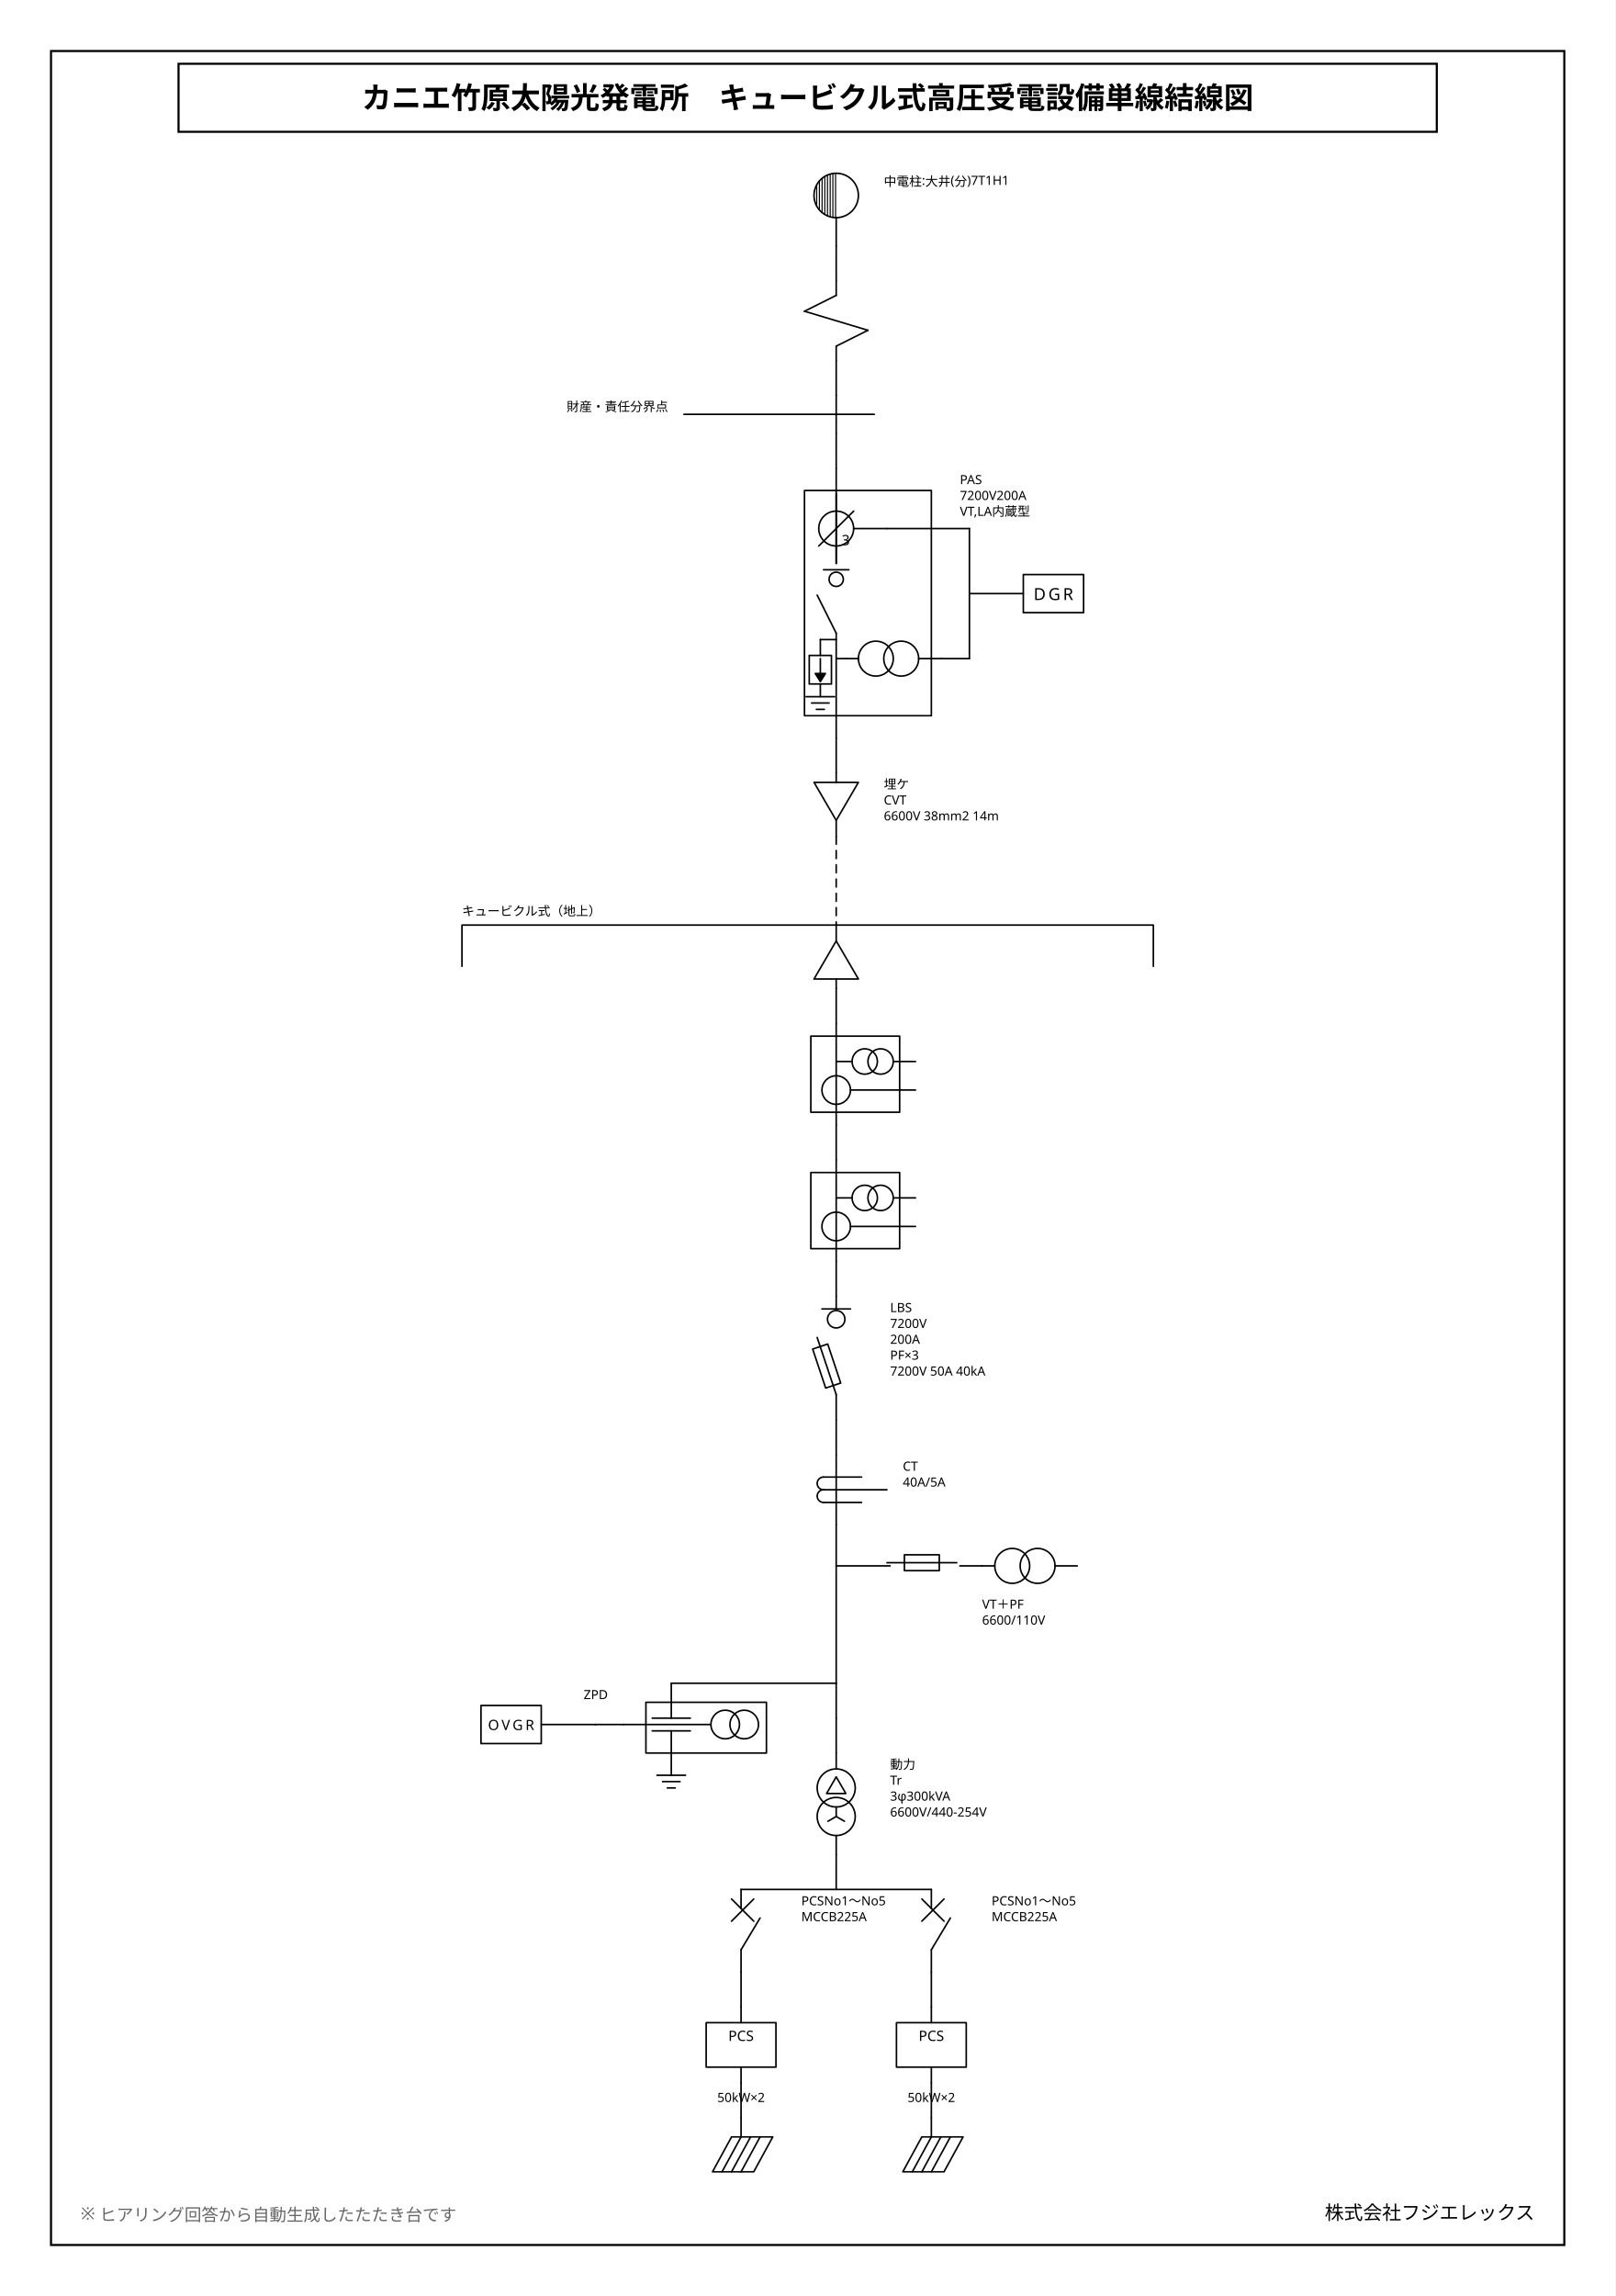
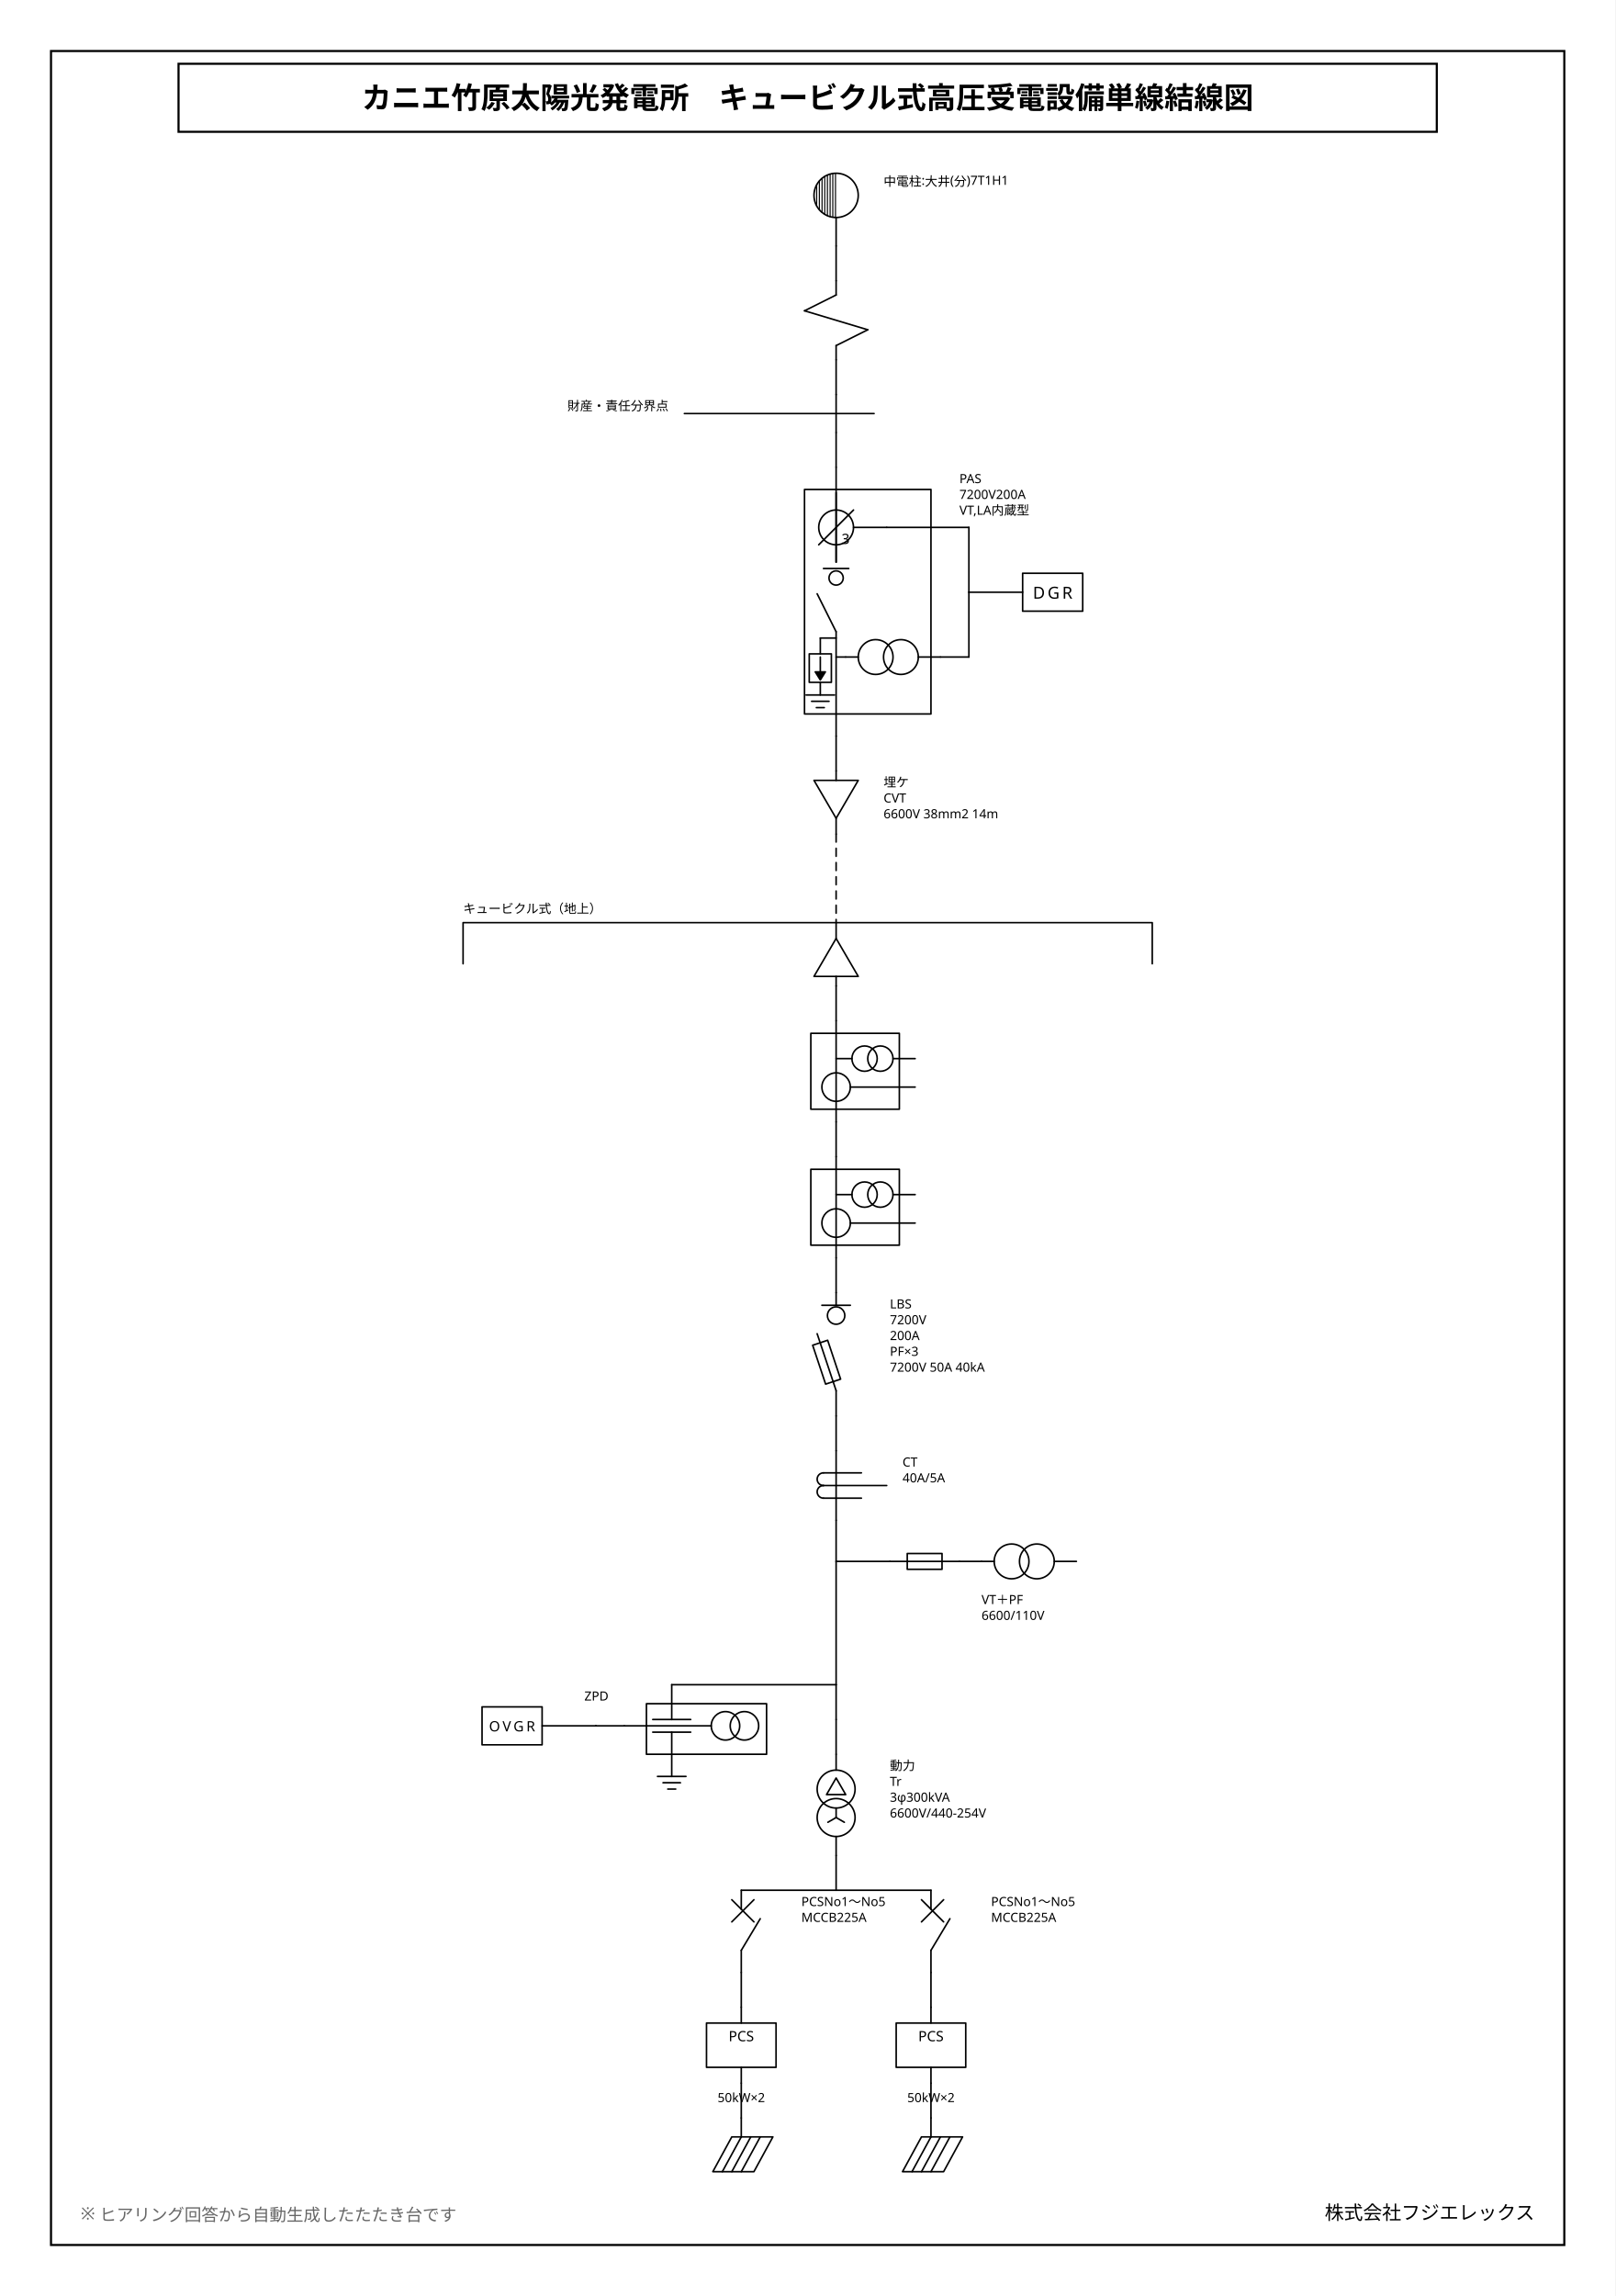
<svg xmlns="http://www.w3.org/2000/svg" viewBox="0 0 760 1080" width="760" height="1080">
  <rect x="0" y="0" width="760" height="1080" fill="#fff" />
  <g stroke="#000" fill="none">
    <rect x="24" y="24" width="712" height="1032" stroke-width="1" />
    <rect x="84" y="30" width="592" height="32" stroke-width="1" />
  </g>
  <text x="380" y="51" font-size="14" font-weight="700" text-anchor="middle" font-family="IPAGothic, 'IPAゴシック', 'Noto Sans JP', 'Hiragino Kaku Gothic ProN', 'Yu Gothic', sans-serif" fill="#000">カニエ竹原太陽光発電所　キュービクル式高圧受電設備単線結線図</text>
  <text x="722" y="1044" font-size="9" text-anchor="end" font-family="IPAGothic, 'IPAゴシック', 'Noto Sans JP', 'Hiragino Kaku Gothic ProN', 'Yu Gothic', sans-serif" fill="#000">株式会社フジエレックス</text>
  <text x="38" y="1044" font-size="8" font-family="IPAGothic, 'IPAゴシック', 'Noto Sans JP', 'Hiragino Kaku Gothic ProN', 'Yu Gothic', sans-serif" fill="#666">※ ヒアリング回答から自動生成したたたき台です</text>
-   <g transform="translate(393.43 80) scale(0.7461)">
+   <g transform="translate(393.39 80) scale(0.7437)">
    <g stroke="#000" fill="none" stroke-linecap="round" stroke-linejoin="round" color="#000">
      <path d="M -236 476 L 200 476 M -236 476 L -236 502 M 200 476 L 200 502" fill="none" stroke-width="1" />
      <text x="-236" y="470" font-size="8" font-family="IPAGothic, 'IPAゴシック', 'Noto Sans JP', 'Hiragino Kaku Gothic ProN', 'Yu Gothic', sans-serif" fill="currentColor" stroke="none">キュービクル式（地上）</text>
      <line x1="0" y1="48" x2="0" y2="70" stroke-width="1" />
      <line x1="0" y1="120" x2="0" y2="142" stroke-width="1" />
      <line x1="0" y1="166" x2="0" y2="188" stroke-width="1" />
      <line x1="0" y1="308" x2="6" y2="308" stroke-width="1" />
      <line x1="0" y1="296" x2="-10" y2="296" stroke-width="1" />
      <line x1="32" y1="226" x2="84" y2="226" stroke-width="1" />
      <line x1="84" y1="226" x2="84" y2="267" stroke-width="1" />
      <line x1="66" y1="308" x2="84" y2="308" stroke-width="1" />
      <line x1="84" y1="308" x2="84" y2="267" stroke-width="1" />
      <line x1="84" y1="267" x2="118" y2="267" stroke-width="1" />
      <line x1="0" y1="358" x2="0" y2="380" stroke-width="1" />
      <line x1="0" y1="420" x2="0" y2="476" stroke-width="1" stroke-dasharray="5 4" />
      <line x1="0" y1="516" x2="0" y2="538" stroke-width="1" />
      <line x1="0" y1="602" x2="0" y2="624" stroke-width="1" />
      <line x1="0" y1="688" x2="0" y2="710" stroke-width="1" />
      <line x1="0" y1="788" x2="0" y2="810" stroke-width="1" />
      <line x1="0" y1="854" x2="0" y2="880" stroke-width="1" />
      <line x1="0" y1="880" x2="34" y2="880" stroke-width="1" />
      <line x1="78" y1="880" x2="92" y2="880" stroke-width="1" />
-       <line x1="0" y1="880" x2="0" y2="954" stroke-width="1" />
-       <line x1="0" y1="954" x2="-104" y2="954" stroke-width="1" />
-       <line x1="-134" y1="980" x2="-152" y2="980" stroke-width="1" />
-       <line x1="-152" y1="980" x2="-152" y2="980" stroke-width="1" />
-       <line x1="-152" y1="980" x2="-186" y2="980" stroke-width="1" />
-       <line x1="0" y1="954" x2="0" y2="976" stroke-width="1" />
-       <line x1="0" y1="976" x2="0" y2="998" stroke-width="1" />
-       <line x1="0" y1="1062" x2="0" y2="1084" stroke-width="1" />
-       <line x1="-60" y1="1084" x2="60" y2="1084" stroke-width="1" />
-       <line x1="-60" y1="1136" x2="-60" y2="1158" stroke-width="1" />
-       <line x1="-60" y1="1206" x2="-60" y2="1228" stroke-width="1" />
-       <line x1="60" y1="1136" x2="60" y2="1158" stroke-width="1" />
-       <line x1="60" y1="1206" x2="60" y2="1228" stroke-width="1" />
+       <line x1="0" y1="880" x2="0" y2="958" stroke-width="1" />
+       <line x1="0" y1="958" x2="-104" y2="958" stroke-width="1" />
+       <line x1="-134" y1="984" x2="-152" y2="984" stroke-width="1" />
+       <line x1="-152" y1="984" x2="-152" y2="984" stroke-width="1" />
+       <line x1="-152" y1="984" x2="-186" y2="984" stroke-width="1" />
+       <line x1="0" y1="958" x2="0" y2="980" stroke-width="1" />
+       <line x1="0" y1="980" x2="0" y2="1002" stroke-width="1" />
+       <line x1="0" y1="1066" x2="0" y2="1088" stroke-width="1" />
+       <line x1="-60" y1="1088" x2="60" y2="1088" stroke-width="1" />
+       <line x1="-60" y1="1140" x2="-60" y2="1162" stroke-width="1" />
+       <line x1="-60" y1="1210" x2="-60" y2="1232" stroke-width="1" />
+       <line x1="60" y1="1140" x2="60" y2="1162" stroke-width="1" />
+       <line x1="60" y1="1210" x2="60" y2="1232" stroke-width="1" />
      <g transform="translate(-16 0)">
        <circle cx="16" cy="16" r="14" fill="none" stroke-width="1" />
        <line x1="3.7" y1="9.313" x2="3.7" y2="22.687" stroke-width="0.7" />
        <line x1="5.4" y1="6.855" x2="5.4" y2="25.145" stroke-width="0.7" />
        <line x1="7.1" y1="5.193" x2="7.1" y2="26.807" stroke-width="0.7" />
        <line x1="8.8" y1="3.993" x2="8.8" y2="28.007" stroke-width="0.7" />
        <line x1="10.5" y1="3.126" x2="10.5" y2="28.874" stroke-width="0.7" />
        <line x1="12.2" y1="2.526" x2="12.2" y2="29.474" stroke-width="0.7" />
        <line x1="13.9" y1="2.158" x2="13.9" y2="29.842" stroke-width="0.7" />
        <line x1="15.6" y1="2.006" x2="15.6" y2="29.994" stroke-width="0.7" />
        <line x1="16" y1="30" x2="16" y2="48" stroke-width="1" />
      </g>
      <text x="30" y="10" font-size="8" text-anchor="start" font-family="IPAGothic, 'IPAゴシック', 'Noto Sans JP', 'Hiragino Kaku Gothic ProN', 'Yu Gothic', sans-serif" fill="currentColor" stroke="none">
        <tspan x="30" dy="0">中電柱:大井(分)7T1H1</tspan>
      </text>
      <g transform="translate(-24 70)">
        <line x1="24" y1="0" x2="24" y2="9" stroke-width="1" />
        <line x1="24" y1="9" x2="4" y2="19" stroke-width="1" />
        <line x1="4" y1="19" x2="44" y2="31" stroke-width="1" />
        <line x1="44" y1="31" x2="24" y2="41" stroke-width="1" />
        <line x1="24" y1="41" x2="24" y2="50" stroke-width="1" />
      </g>
      <g transform="translate(-96 142)">
        <line x1="96" y1="0" x2="96" y2="24" stroke-width="1" />
        <line x1="0" y1="12" x2="120" y2="12" stroke-width="1" />
      </g>
      <text x="-106" y="152" font-size="8" text-anchor="end" font-family="IPAGothic, 'IPAゴシック', 'Noto Sans JP', 'Hiragino Kaku Gothic ProN', 'Yu Gothic', sans-serif" fill="currentColor" stroke="none">
        <tspan x="-106" dy="0">財産・責任分界点</tspan>
      </text>
      <g transform="translate(-28 188)">
        <line x1="28" y1="0" x2="28" y2="60" stroke-width="1" />
        <rect x="8" y="14" width="80" height="142" fill="none" stroke-width="1" />
        <line x1="20" y1="64" x2="36" y2="64" stroke-width="1" />
        <circle cx="28" cy="70" r="4.5" fill="none" stroke-width="1" />
        <line x1="28" y1="104" x2="16" y2="80" stroke-width="1" />
        <line x1="28" y1="104" x2="28" y2="170" stroke-width="1" />
      </g>
      <text x="78" y="198" font-size="8" text-anchor="start" font-family="IPAGothic, 'IPAゴシック', 'Noto Sans JP', 'Hiragino Kaku Gothic ProN', 'Yu Gothic', sans-serif" fill="currentColor" stroke="none">
        <tspan x="78" dy="0">PAS</tspan>
        <tspan x="78" dy="10">7200V200A</tspan>
        <tspan x="78" dy="10">VT,LA内蔵型</tspan>
      </text>
      <g transform="translate(-20 204)">
        <line x1="20" y1="0" x2="20" y2="44" stroke-width="1" />
        <circle cx="20" cy="22" r="11" fill="none" stroke-width="1" />
        <line x1="9" y1="33" x2="31" y2="11" stroke-width="1" />
        <text x="26" y="29" font-size="9" text-anchor="middle" dominant-baseline="central" font-family="IPAGothic, 'IPAゴシック', 'Noto Sans JP', 'Hiragino Kaku Gothic ProN', 'Yu Gothic', sans-serif" fill="currentColor" stroke="none">3</text>
        <line x1="31" y1="22" x2="52" y2="22" stroke-width="1" />
      </g>
      <g transform="translate(6 293)">
        <line x1="0" y1="15" x2="8" y2="15" stroke-width="1" />
        <circle cx="19" cy="15" r="11" fill="none" stroke-width="1" />
        <circle cx="35" cy="15" r="11" fill="none" stroke-width="1" />
        <line x1="46" y1="15" x2="60" y2="15" stroke-width="1" />
      </g>
      <g transform="translate(-30 296)">
        <line x1="20" y1="0" x2="20" y2="10" stroke-width="1" />
        <rect x="13" y="10" width="14" height="18" fill="none" stroke-width="1" />
        <line x1="20" y1="12" x2="20" y2="23" stroke-width="1" />
        <polygon points="16.8,21.38 20,26.5 23.2,21.38" fill="currentColor" stroke-width="1" />
        <line x1="20" y1="28" x2="20" y2="36" stroke-width="1" />
        <line x1="11" y1="36" x2="29" y2="36" stroke-width="1" />
        <line x1="14.5" y1="40" x2="25.5" y2="40" stroke-width="1" />
        <line x1="17.5" y1="44" x2="22.5" y2="44" stroke-width="1" />
      </g>
      <g transform="translate(118 255)">
        <rect x="0" y="0" width="38" height="24" fill="none" stroke-width="1" />
        <text x="19" y="12" font-size="10.5" text-anchor="middle" dominant-baseline="central" font-family="IPAGothic, 'IPAゴシック', 'Noto Sans JP', 'Hiragino Kaku Gothic ProN', 'Yu Gothic', sans-serif" letter-spacing="1.6" fill="currentColor" stroke="none">DGR</text>
      </g>
      <g transform="translate(-20 380)">
        <line x1="20" y1="0" x2="20" y2="6" stroke-width="1" />
        <polygon points="6,6 34,6 20,30" fill="none" stroke-width="1" />
        <line x1="20" y1="30" x2="20" y2="40" stroke-width="1" />
      </g>
      <text x="30" y="390" font-size="8" text-anchor="start" font-family="IPAGothic, 'IPAゴシック', 'Noto Sans JP', 'Hiragino Kaku Gothic ProN', 'Yu Gothic', sans-serif" fill="currentColor" stroke="none">
        <tspan x="30" dy="0">埋ケ</tspan>
        <tspan x="30" dy="10">CVT</tspan>
        <tspan x="30" dy="10">6600V 38mm2 14m</tspan>
      </text>
      <g transform="translate(-20 476) rotate(180 20 20)">
        <line x1="20" y1="0" x2="20" y2="6" stroke-width="1" />
        <polygon points="6,6 34,6 20,30" fill="none" stroke-width="1" />
        <line x1="20" y1="30" x2="20" y2="40" stroke-width="1" />
      </g>
      <g transform="translate(-22 538)">
        <line x1="22" y1="0" x2="22" y2="64" stroke-width="1" />
        <rect x="6" y="8" width="56" height="48" fill="none" stroke-width="1" />
        <line x1="22" y1="24" x2="32" y2="24" stroke-width="1" />
        <circle cx="40" cy="24" r="8" fill="none" stroke-width="1" />
        <circle cx="50" cy="24" r="8" fill="none" stroke-width="1" />
        <line x1="58" y1="24" x2="72" y2="24" stroke-width="1" />
        <circle cx="22" cy="42" r="9" fill="none" stroke-width="1" />
        <line x1="31" y1="42" x2="72" y2="42" stroke-width="1" />
      </g>
      <g transform="translate(-22 624)">
        <line x1="22" y1="0" x2="22" y2="64" stroke-width="1" />
        <rect x="6" y="8" width="56" height="48" fill="none" stroke-width="1" />
        <line x1="22" y1="24" x2="32" y2="24" stroke-width="1" />
        <circle cx="40" cy="24" r="8" fill="none" stroke-width="1" />
        <circle cx="50" cy="24" r="8" fill="none" stroke-width="1" />
        <line x1="58" y1="24" x2="72" y2="24" stroke-width="1" />
        <circle cx="22" cy="42" r="9" fill="none" stroke-width="1" />
        <line x1="31" y1="42" x2="72" y2="42" stroke-width="1" />
      </g>
      <g transform="translate(-24 710)">
        <line x1="24" y1="0" x2="24" y2="8" stroke-width="1" />
        <line x1="15" y1="8" x2="33" y2="8" stroke-width="1" />
        <circle cx="24" cy="14.5" r="5.5" fill="none" stroke-width="1" />
        <line x1="24" y1="62" x2="12" y2="26" stroke-width="1" />
        <polygon points="26.843,54.719 18.643,30.119 9.157,33.281 17.357,57.881" fill="none" stroke-width="1" />
        <line x1="24" y1="62" x2="24" y2="78" stroke-width="1" />
      </g>
      <text x="34" y="720" font-size="8" text-anchor="start" font-family="IPAGothic, 'IPAゴシック', 'Noto Sans JP', 'Hiragino Kaku Gothic ProN', 'Yu Gothic', sans-serif" fill="currentColor" stroke="none">
        <tspan x="34" dy="0">LBS</tspan>
        <tspan x="34" dy="10">7200V</tspan>
        <tspan x="34" dy="10">200A</tspan>
        <tspan x="34" dy="10">PF×3</tspan>
        <tspan x="34" dy="10">7200V 50A 40kA</tspan>
      </text>
      <g transform="translate(-24 810)">
        <line x1="24" y1="0" x2="24" y2="44" stroke-width="1" />
        <line x1="16" y1="14" x2="40" y2="14" stroke-width="1" />
        <line x1="16" y1="30" x2="40" y2="30" stroke-width="1" />
        <line x1="16" y1="22" x2="56" y2="22" stroke-width="1" />
        <path d="M 16 14 A 4 4 0 0 0 16 22" fill="none" stroke-width="1" />
        <path d="M 16 22 A 4 4 0 0 0 16 30" fill="none" stroke-width="1" />
      </g>
      <text x="42" y="820" font-size="8" text-anchor="start" font-family="IPAGothic, 'IPAゴシック', 'Noto Sans JP', 'Hiragino Kaku Gothic ProN', 'Yu Gothic', sans-serif" fill="currentColor" stroke="none">
        <tspan x="42" dy="0">CT</tspan>
        <tspan x="42" dy="10">40A/5A</tspan>
      </text>
-       <g transform="translate(34 856) rotate(-90 20 22)">
+       <g transform="translate(36 858) rotate(-90 20 22)">
        <line x1="20" y1="0" x2="20" y2="44" stroke-width="1" />
        <rect x="15" y="11" width="10" height="22" fill="none" stroke-width="1" />
      </g>
      <g transform="translate(92 865)">
        <line x1="0" y1="15" x2="8" y2="15" stroke-width="1" />
        <circle cx="19" cy="15" r="11" fill="none" stroke-width="1" />
        <circle cx="35" cy="15" r="11" fill="none" stroke-width="1" />
        <line x1="46" y1="15" x2="60" y2="15" stroke-width="1" />
      </g>
      <text x="92" y="907" font-size="8" text-anchor="start" font-family="IPAGothic, 'IPAゴシック', 'Noto Sans JP', 'Hiragino Kaku Gothic ProN', 'Yu Gothic', sans-serif" fill="currentColor" stroke="none">
        <tspan x="92" dy="0">VT＋PF</tspan>
        <tspan x="92" dy="10">6600/110V</tspan>
      </text>
-       <g transform="translate(-134 954)">
+       <g transform="translate(-134 958)">
        <line x1="30" y1="0" x2="30" y2="22" stroke-width="1" />
        <rect x="14" y="12" width="76" height="32" fill="none" stroke-width="1" />
        <line x1="18" y1="22" x2="42" y2="22" stroke-width="1" />
        <line x1="18" y1="30" x2="42" y2="30" stroke-width="1" />
        <line x1="30" y1="30" x2="30" y2="58" stroke-width="1" />
        <line x1="21" y1="58" x2="39" y2="58" stroke-width="1" />
        <line x1="24.5" y1="62" x2="35.5" y2="62" stroke-width="1" />
        <line x1="27.5" y1="66" x2="32.5" y2="66" stroke-width="1" />
        <line x1="0" y1="26" x2="55" y2="26" stroke-width="1" />
        <circle cx="64" cy="26" r="9" fill="none" stroke-width="1" />
        <circle cx="76" cy="26" r="9" fill="none" stroke-width="1" />
      </g>
-       <text x="-144" y="964" font-size="8" text-anchor="end" font-family="IPAGothic, 'IPAゴシック', 'Noto Sans JP', 'Hiragino Kaku Gothic ProN', 'Yu Gothic', sans-serif" fill="currentColor" stroke="none">
+       <text x="-144" y="968" font-size="8" text-anchor="end" font-family="IPAGothic, 'IPAゴシック', 'Noto Sans JP', 'Hiragino Kaku Gothic ProN', 'Yu Gothic', sans-serif" fill="currentColor" stroke="none">
        <tspan x="-144" dy="0">ZPD</tspan>
      </text>
-       <g transform="translate(-224 968)">
+       <g transform="translate(-224 972)">
        <rect x="0" y="0" width="38" height="24" fill="none" stroke-width="1" />
        <text x="19" y="12" font-size="9" text-anchor="middle" dominant-baseline="central" font-family="IPAGothic, 'IPAゴシック', 'Noto Sans JP', 'Hiragino Kaku Gothic ProN', 'Yu Gothic', sans-serif" letter-spacing="1.6" fill="currentColor" stroke="none">OVGR</text>
      </g>
-       <g transform="translate(-24 998)">
+       <g transform="translate(-24 1002)">
        <line x1="24" y1="0" x2="24" y2="10" stroke-width="1" />
        <circle cx="24" cy="22" r="12" fill="none" stroke-width="1" />
        <circle cx="24" cy="40" r="12" fill="none" stroke-width="1" />
        <polygon points="24,15 30.062,25.5 17.938,25.5" fill="none" stroke-width="1" />
        <line x1="24" y1="40" x2="24" y2="34" stroke-width="1" />
        <line x1="24" y1="40" x2="29.196" y2="43" stroke-width="1" />
        <line x1="24" y1="40" x2="18.804" y2="43" stroke-width="1" />
        <line x1="24" y1="52" x2="24" y2="64" stroke-width="1" />
      </g>
-       <text x="34" y="1008" font-size="8" text-anchor="start" font-family="IPAGothic, 'IPAゴシック', 'Noto Sans JP', 'Hiragino Kaku Gothic ProN', 'Yu Gothic', sans-serif" fill="currentColor" stroke="none">
+       <text x="34" y="1012" font-size="8" text-anchor="start" font-family="IPAGothic, 'IPAゴシック', 'Noto Sans JP', 'Hiragino Kaku Gothic ProN', 'Yu Gothic', sans-serif" fill="currentColor" stroke="none">
        <tspan x="34" dy="0">動力</tspan>
        <tspan x="34" dy="10">Tr</tspan>
        <tspan x="34" dy="10">3φ300kVA</tspan>
        <tspan x="34" dy="10">6600V/440-254V</tspan>
      </text>
-       <g transform="translate(-76 1084)">
+       <g transform="translate(-76 1088)">
        <line x1="16" y1="0" x2="16" y2="12" stroke-width="1" />
        <line x1="10" y1="6" x2="24" y2="20" stroke-width="1" />
        <line x1="24" y1="6" x2="10" y2="20" stroke-width="1" />
        <line x1="16" y1="38" x2="28" y2="18" stroke-width="1" />
        <line x1="16" y1="38" x2="16" y2="52" stroke-width="1" />
      </g>
-       <text x="-22" y="1094" font-size="8" text-anchor="start" font-family="IPAGothic, 'IPAゴシック', 'Noto Sans JP', 'Hiragino Kaku Gothic ProN', 'Yu Gothic', sans-serif" fill="currentColor" stroke="none">
+       <text x="-22" y="1098" font-size="8" text-anchor="start" font-family="IPAGothic, 'IPAゴシック', 'Noto Sans JP', 'Hiragino Kaku Gothic ProN', 'Yu Gothic', sans-serif" fill="currentColor" stroke="none">
        <tspan x="-22" dy="0">PCSNo1〜No5</tspan>
        <tspan x="-22" dy="10">MCCB225A</tspan>
      </text>
-       <g transform="translate(-88 1158)">
+       <g transform="translate(-88 1162)">
        <line x1="28" y1="0" x2="28" y2="10" stroke-width="1" />
        <rect x="6" y="10" width="44" height="28" fill="none" stroke-width="1" />
        <text x="28" y="18" font-size="9" text-anchor="middle" dominant-baseline="central" font-family="IPAGothic, 'IPAゴシック', 'Noto Sans JP', 'Hiragino Kaku Gothic ProN', 'Yu Gothic', sans-serif" fill="currentColor" stroke="none">PCS</text>
        <line x1="28" y1="38" x2="28" y2="48" stroke-width="1" />
      </g>
-       <text x="-60" y="1218" font-size="8" text-anchor="middle" font-family="IPAGothic, 'IPAゴシック', 'Noto Sans JP', 'Hiragino Kaku Gothic ProN', 'Yu Gothic', sans-serif" fill="currentColor" stroke="none">
+       <text x="-60" y="1222" font-size="8" text-anchor="middle" font-family="IPAGothic, 'IPAゴシック', 'Noto Sans JP', 'Hiragino Kaku Gothic ProN', 'Yu Gothic', sans-serif" fill="currentColor" stroke="none">
        <tspan x="-60" dy="0">50kW×2</tspan>
      </text>
-       <g transform="translate(-88 1228)">
+       <g transform="translate(-88 1232)">
        <line x1="28" y1="0" x2="28" y2="12" stroke-width="1" />
        <polygon points="10,34 22,12 48,12 36,34" fill="none" stroke-width="1" />
        <line x1="16" y1="34" x2="28" y2="12" stroke-width="1" />
        <line x1="22" y1="34" x2="34" y2="12" stroke-width="1" />
        <line x1="28" y1="34" x2="40" y2="12" stroke-width="1" />
      </g>
-       <g transform="translate(44 1084)">
+       <g transform="translate(44 1088)">
        <line x1="16" y1="0" x2="16" y2="12" stroke-width="1" />
        <line x1="10" y1="6" x2="24" y2="20" stroke-width="1" />
        <line x1="24" y1="6" x2="10" y2="20" stroke-width="1" />
        <line x1="16" y1="38" x2="28" y2="18" stroke-width="1" />
        <line x1="16" y1="38" x2="16" y2="52" stroke-width="1" />
      </g>
-       <text x="98" y="1094" font-size="8" text-anchor="start" font-family="IPAGothic, 'IPAゴシック', 'Noto Sans JP', 'Hiragino Kaku Gothic ProN', 'Yu Gothic', sans-serif" fill="currentColor" stroke="none">
+       <text x="98" y="1098" font-size="8" text-anchor="start" font-family="IPAGothic, 'IPAゴシック', 'Noto Sans JP', 'Hiragino Kaku Gothic ProN', 'Yu Gothic', sans-serif" fill="currentColor" stroke="none">
        <tspan x="98" dy="0">PCSNo1〜No5</tspan>
        <tspan x="98" dy="10">MCCB225A</tspan>
      </text>
-       <g transform="translate(32 1158)">
+       <g transform="translate(32 1162)">
        <line x1="28" y1="0" x2="28" y2="10" stroke-width="1" />
        <rect x="6" y="10" width="44" height="28" fill="none" stroke-width="1" />
        <text x="28" y="18" font-size="9" text-anchor="middle" dominant-baseline="central" font-family="IPAGothic, 'IPAゴシック', 'Noto Sans JP', 'Hiragino Kaku Gothic ProN', 'Yu Gothic', sans-serif" fill="currentColor" stroke="none">PCS</text>
        <line x1="28" y1="38" x2="28" y2="48" stroke-width="1" />
      </g>
-       <text x="60" y="1218" font-size="8" text-anchor="middle" font-family="IPAGothic, 'IPAゴシック', 'Noto Sans JP', 'Hiragino Kaku Gothic ProN', 'Yu Gothic', sans-serif" fill="currentColor" stroke="none">
+       <text x="60" y="1222" font-size="8" text-anchor="middle" font-family="IPAGothic, 'IPAゴシック', 'Noto Sans JP', 'Hiragino Kaku Gothic ProN', 'Yu Gothic', sans-serif" fill="currentColor" stroke="none">
        <tspan x="60" dy="0">50kW×2</tspan>
      </text>
-       <g transform="translate(32 1228)">
+       <g transform="translate(32 1232)">
        <line x1="28" y1="0" x2="28" y2="12" stroke-width="1" />
        <polygon points="10,34 22,12 48,12 36,34" fill="none" stroke-width="1" />
        <line x1="16" y1="34" x2="28" y2="12" stroke-width="1" />
        <line x1="22" y1="34" x2="34" y2="12" stroke-width="1" />
        <line x1="28" y1="34" x2="40" y2="12" stroke-width="1" />
      </g>
    </g>
  </g>
</svg>
